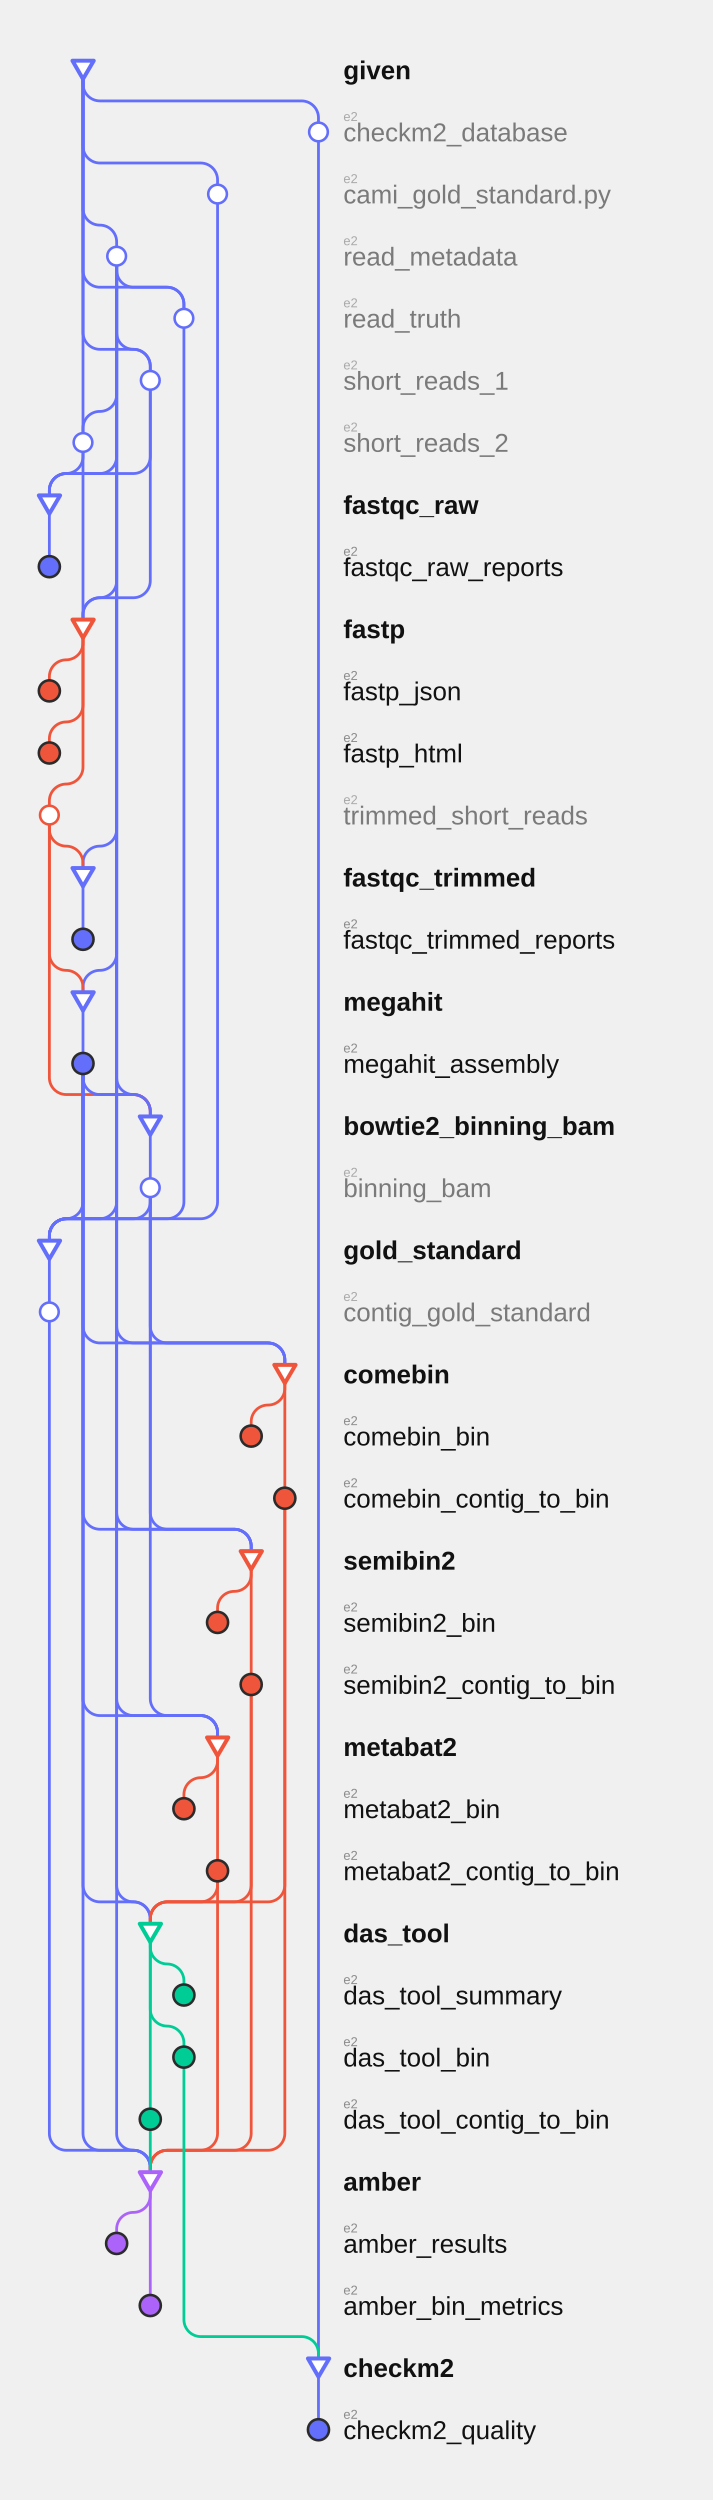
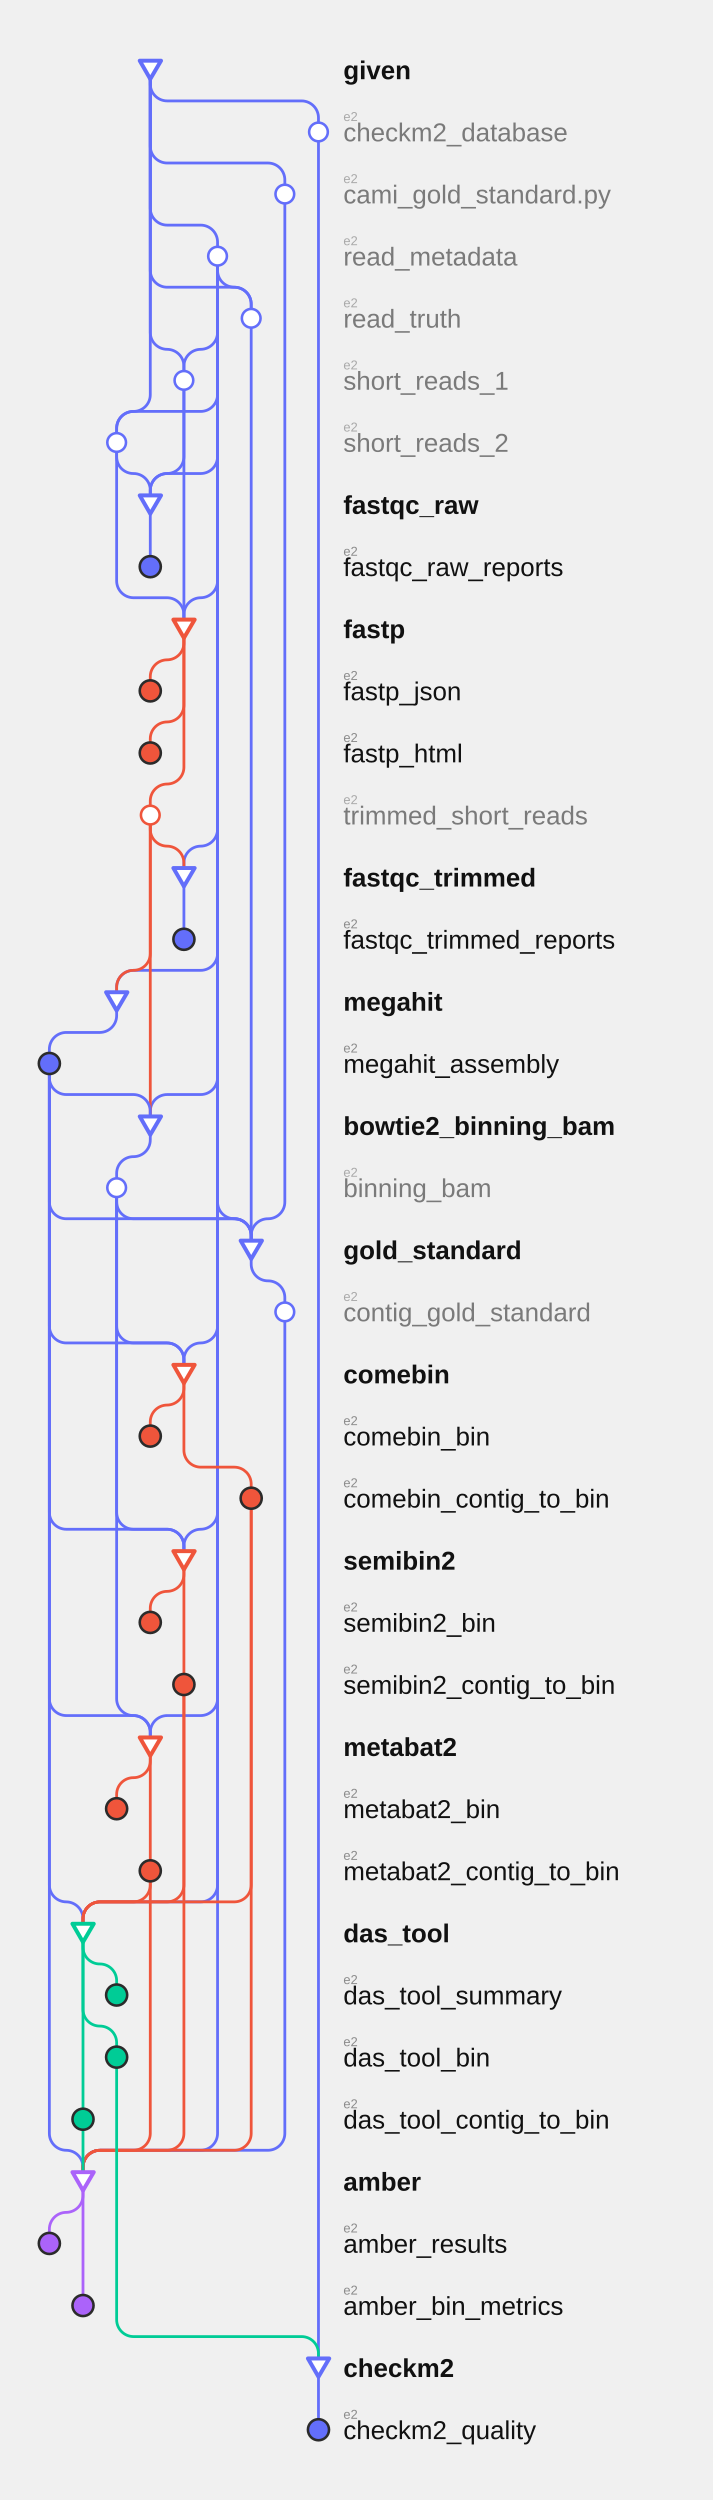
<svg xmlns="http://www.w3.org/2000/svg" width="358" height="1256" viewBox="0 0 358 1256">
  <g fill="none" stroke="#666666" stroke-width="1.4" stroke-linejoin="round" stroke-linecap="round">
-     <path d="M 41.7,39.7 L 41.7,42.2 A 8.5,8.5 0 0 0 50.2,50.7 L 151.6,50.7 A 8.5,8.5 0 0 1 160.0,59.2 L 160.0,61.6" stroke="#636EFA" />
-     <path d="M 41.7,39.7 L 41.7,73.5 A 8.5,8.5 0 0 0 50.2,81.9 L 100.9,81.9 A 8.5,8.5 0 0 1 109.3,90.4 L 109.3,92.8" stroke="#636EFA" />
-     <path d="M 41.7,39.7 L 41.7,104.6 A 8.4,8.4 0 0 0 50.2,113.1 A 8.4,8.4 0 0 1 58.6,121.5 L 58.6,124.0" stroke="#636EFA" />
-     <path d="M 41.7,39.7 L 41.7,135.9 A 8.5,8.5 0 0 0 50.2,144.3 L 84.0,144.3 A 8.5,8.5 0 0 1 92.4,152.8 L 92.4,155.2" stroke="#636EFA" />
-     <path d="M 41.7,39.7 L 41.7,167.1 A 8.5,8.5 0 0 0 50.2,175.5 L 67.1,175.5 A 8.5,8.5 0 0 1 75.5,183.9 L 75.5,186.4" stroke="#636EFA" />
-     <path d="M 41.7,39.7 L 41.7,217.6" stroke="#636EFA" />
+     <path d="M 75.5,39.7 L 75.5,42.2 A 8.5,8.5 0 0 0 84.0,50.7 L 151.6,50.7 A 8.5,8.5 0 0 1 160.0,59.2 L 160.0,61.6" stroke="#636EFA" />
+     <path d="M 75.5,39.7 L 75.5,73.5 A 8.5,8.5 0 0 0 84.0,81.9 L 134.7,81.9 A 8.5,8.5 0 0 1 143.1,90.4 L 143.1,92.8" stroke="#636EFA" />
+     <path d="M 75.5,39.7 L 75.5,104.6 A 8.5,8.5 0 0 0 84.0,113.1 L 100.9,113.1 A 8.5,8.5 0 0 1 109.3,121.5 L 109.3,124.0" stroke="#636EFA" />
+     <path d="M 75.5,39.7 L 75.5,135.9 A 8.5,8.5 0 0 0 84.0,144.3 L 117.8,144.3 A 8.5,8.5 0 0 1 126.2,152.8 L 126.2,155.2" stroke="#636EFA" />
+     <path d="M 75.5,39.7 L 75.5,167.1 A 8.5,8.5 0 0 0 84.0,175.5 A 8.5,8.5 0 0 1 92.4,183.9 L 92.4,186.4" stroke="#636EFA" />
+     <path d="M 75.5,39.7 L 75.5,198.2 A 8.4,8.4 0 0 1 67.1,206.7 A 8.4,8.4 0 0 0 58.6,215.1 L 58.6,217.6" stroke="#636EFA" />
    <path d="M 160.0,71.0 L 160.0,1184.9" stroke="#636EFA" />
-     <path d="M 109.3,102.2 L 109.3,603.8 A 8.5,8.5 0 0 1 100.9,612.3 L 33.3,612.3 A 8.5,8.5 0 0 0 24.8,620.8 L 24.8,623.3" stroke="#636EFA" />
-     <path d="M 58.6,133.4 L 58.6,135.9 A 8.5,8.5 0 0 0 67.1,144.3 L 84.0,144.3 A 8.5,8.5 0 0 1 92.4,152.8 L 92.4,155.2" stroke="#636EFA" />
-     <path d="M 58.6,133.4 L 58.6,167.1 A 8.4,8.4 0 0 0 67.1,175.5 A 8.4,8.4 0 0 1 75.5,183.9 L 75.5,186.4" stroke="#636EFA" />
-     <path d="M 58.6,133.4 L 58.6,198.2 A 8.4,8.4 0 0 1 50.2,206.7 A 8.4,8.4 0 0 0 41.7,215.1 L 41.7,217.6" stroke="#636EFA" />
-     <path d="M 58.6,133.4 L 58.6,229.4 A 8.5,8.5 0 0 1 50.2,237.9 L 33.3,237.9 A 8.5,8.5 0 0 0 24.8,246.3 L 24.8,248.9" stroke="#636EFA" />
-     <path d="M 58.6,133.4 L 58.6,291.8 A 8.4,8.4 0 0 1 50.2,300.3 A 8.4,8.4 0 0 0 41.7,308.7 L 41.7,311.3" stroke="#636EFA" />
-     <path d="M 58.6,133.4 L 58.6,416.7 A 8.4,8.4 0 0 1 50.2,425.1 A 8.4,8.4 0 0 0 41.7,433.6 L 41.7,436.1" stroke="#636EFA" />
-     <path d="M 58.6,133.4 L 58.6,479.1 A 8.4,8.4 0 0 1 50.2,487.5 A 8.4,8.4 0 0 0 41.7,495.9 L 41.7,498.5" stroke="#636EFA" />
-     <path d="M 58.6,133.4 L 58.6,541.4 A 8.4,8.4 0 0 0 67.1,549.9 A 8.4,8.4 0 0 1 75.5,558.4 L 75.5,560.9" stroke="#636EFA" />
-     <path d="M 58.6,133.4 L 58.6,603.8 A 8.5,8.5 0 0 1 50.2,612.3 L 33.3,612.3 A 8.5,8.5 0 0 0 24.8,620.8 L 24.8,623.3" stroke="#636EFA" />
-     <path d="M 58.6,133.4 L 58.6,666.2 A 8.5,8.5 0 0 0 67.1,674.7 L 134.7,674.7 A 8.5,8.5 0 0 1 143.1,683.2 L 143.1,685.7" stroke="#636EFA" />
-     <path d="M 58.6,133.4 L 58.6,759.8 A 8.5,8.5 0 0 0 67.1,768.3 L 117.8,768.3 A 8.5,8.5 0 0 1 126.2,776.8 L 126.2,779.3" stroke="#636EFA" />
-     <path d="M 58.6,133.4 L 58.6,853.4 A 8.5,8.5 0 0 0 67.1,861.9 L 100.9,861.9 A 8.5,8.5 0 0 1 109.3,870.4 L 109.3,872.9" stroke="#636EFA" />
-     <path d="M 58.6,133.4 L 58.6,947.0 A 8.4,8.4 0 0 0 67.1,955.5 A 8.4,8.4 0 0 1 75.5,964.0 L 75.5,966.5" stroke="#636EFA" />
-     <path d="M 58.6,133.4 L 58.6,1071.8 A 8.4,8.4 0 0 0 67.1,1080.3 A 8.4,8.4 0 0 1 75.5,1088.8 L 75.5,1091.3" stroke="#636EFA" />
-     <path d="M 92.4,164.6 L 92.4,603.8 A 8.5,8.5 0 0 1 84.0,612.3 L 33.3,612.3 A 8.5,8.5 0 0 0 24.8,620.8 L 24.8,623.3" stroke="#636EFA" />
-     <path d="M 75.5,195.8 L 75.5,229.4 A 8.5,8.5 0 0 1 67.1,237.9 L 33.3,237.9 A 8.5,8.5 0 0 0 24.8,246.3 L 24.8,248.9" stroke="#636EFA" />
-     <path d="M 75.5,195.8 L 75.5,291.8 A 8.5,8.5 0 0 1 67.1,300.3 L 50.2,300.3 A 8.5,8.5 0 0 0 41.7,308.7 L 41.7,311.3" stroke="#636EFA" />
-     <path d="M 41.7,227.0 L 41.7,229.4 A 8.5,8.5 0 0 1 33.3,237.9 A 8.5,8.5 0 0 0 24.8,246.3 L 24.8,248.9" stroke="#636EFA" />
-     <path d="M 41.7,227.0 L 41.7,311.3" stroke="#636EFA" />
-     <path d="M 24.8,258.1 L 24.8,279.4" stroke="#636EFA" />
-     <path d="M 41.7,320.5 L 41.7,323.1 A 8.5,8.5 0 0 1 33.3,331.5 A 8.5,8.5 0 0 0 24.8,339.9 L 24.8,341.8" stroke="#EF553B" />
-     <path d="M 41.7,320.5 L 41.7,354.2 A 8.5,8.5 0 0 1 33.3,362.7 A 8.5,8.5 0 0 0 24.8,371.1 L 24.8,373.0" stroke="#EF553B" />
-     <path d="M 41.7,320.5 L 41.7,385.4 A 8.5,8.5 0 0 1 33.3,393.9 A 8.5,8.5 0 0 0 24.8,402.3 L 24.8,404.8" stroke="#EF553B" />
-     <path d="M 24.8,414.2 L 24.8,416.7 A 8.5,8.5 0 0 0 33.3,425.1 A 8.5,8.5 0 0 1 41.7,433.6 L 41.7,436.1" stroke="#EF553B" />
-     <path d="M 24.8,414.2 L 24.8,479.1 A 8.5,8.5 0 0 0 33.3,487.5 A 8.5,8.5 0 0 1 41.7,495.9 L 41.7,498.5" stroke="#EF553B" />
-     <path d="M 24.8,414.2 L 24.8,541.4 A 8.5,8.5 0 0 0 33.3,549.9 L 67.1,549.9 A 8.5,8.5 0 0 1 75.5,558.4 L 75.5,560.9" stroke="#EF553B" />
-     <path d="M 41.7,445.3 L 41.7,466.6" stroke="#636EFA" />
-     <path d="M 41.7,507.7 L 41.7,529.0" stroke="#636EFA" />
-     <path d="M 41.7,539.6 L 41.7,541.4 A 8.5,8.5 0 0 0 50.2,549.9 L 67.1,549.9 A 8.5,8.5 0 0 1 75.5,558.4 L 75.5,560.9" stroke="#636EFA" />
-     <path d="M 41.7,539.6 L 41.7,603.8 A 8.5,8.5 0 0 1 33.3,612.3 A 8.5,8.5 0 0 0 24.8,620.8 L 24.8,623.3" stroke="#636EFA" />
-     <path d="M 41.7,539.6 L 41.7,666.2 A 8.5,8.5 0 0 0 50.2,674.7 L 134.7,674.7 A 8.5,8.5 0 0 1 143.1,683.2 L 143.1,685.7" stroke="#636EFA" />
-     <path d="M 41.7,539.6 L 41.7,759.8 A 8.5,8.5 0 0 0 50.2,768.3 L 117.8,768.3 A 8.5,8.5 0 0 1 126.2,776.8 L 126.2,779.3" stroke="#636EFA" />
-     <path d="M 41.7,539.6 L 41.7,853.4 A 8.5,8.5 0 0 0 50.2,861.9 L 100.9,861.9 A 8.5,8.5 0 0 1 109.3,870.4 L 109.3,872.9" stroke="#636EFA" />
-     <path d="M 41.7,539.6 L 41.7,947.0 A 8.5,8.5 0 0 0 50.2,955.5 L 67.1,955.5 A 8.5,8.5 0 0 1 75.5,964.0 L 75.5,966.5" stroke="#636EFA" />
-     <path d="M 41.7,539.6 L 41.7,1071.8 A 8.5,8.5 0 0 0 50.2,1080.3 L 67.1,1080.3 A 8.5,8.5 0 0 1 75.5,1088.8 L 75.5,1091.3" stroke="#636EFA" />
-     <path d="M 75.5,570.1 L 75.5,592.0" stroke="#636EFA" />
-     <path d="M 75.5,601.4 L 75.5,603.8 A 8.5,8.5 0 0 1 67.1,612.3 L 33.3,612.3 A 8.5,8.5 0 0 0 24.8,620.8 L 24.8,623.3" stroke="#636EFA" />
-     <path d="M 75.5,601.4 L 75.5,666.2 A 8.5,8.5 0 0 0 84.0,674.7 L 134.7,674.7 A 8.5,8.5 0 0 1 143.1,683.2 L 143.1,685.7" stroke="#636EFA" />
-     <path d="M 75.5,601.4 L 75.5,759.8 A 8.5,8.5 0 0 0 84.0,768.3 L 117.8,768.3 A 8.5,8.5 0 0 1 126.2,776.8 L 126.2,779.3" stroke="#636EFA" />
-     <path d="M 75.5,601.4 L 75.5,853.4 A 8.5,8.5 0 0 0 84.0,861.9 L 100.9,861.9 A 8.5,8.5 0 0 1 109.3,870.4 L 109.3,872.9" stroke="#636EFA" />
-     <path d="M 24.8,632.5 L 24.8,654.4" stroke="#636EFA" />
-     <path d="M 24.8,663.8 L 24.8,1071.8 A 8.5,8.5 0 0 0 33.3,1080.3 L 67.1,1080.3 A 8.5,8.5 0 0 1 75.5,1088.8 L 75.5,1091.3" stroke="#636EFA" />
-     <path d="M 143.1,694.9 L 143.1,697.4 A 8.4,8.4 0 0 1 134.7,705.9 A 8.4,8.4 0 0 0 126.2,714.4 L 126.2,716.2" stroke="#EF553B" />
-     <path d="M 143.1,694.9 L 143.1,747.4" stroke="#EF553B" />
-     <path d="M 143.1,758.0 L 143.1,947.0 A 8.5,8.5 0 0 1 134.7,955.5 L 84.0,955.5 A 8.5,8.5 0 0 0 75.5,964.0 L 75.5,966.5" stroke="#EF553B" />
-     <path d="M 143.1,758.0 L 143.1,1071.8 A 8.5,8.5 0 0 1 134.7,1080.3 L 84.0,1080.3 A 8.5,8.5 0 0 0 75.5,1088.8 L 75.5,1091.3" stroke="#EF553B" />
-     <path d="M 126.2,788.5 L 126.2,791.0 A 8.4,8.4 0 0 1 117.8,799.5 A 8.4,8.4 0 0 0 109.3,808.0 L 109.3,809.8" stroke="#EF553B" />
-     <path d="M 126.2,788.5 L 126.2,841.0" stroke="#EF553B" />
-     <path d="M 126.2,851.6 L 126.2,947.0 A 8.5,8.5 0 0 1 117.8,955.5 L 84.0,955.5 A 8.5,8.5 0 0 0 75.5,964.0 L 75.5,966.5" stroke="#EF553B" />
-     <path d="M 126.2,851.6 L 126.2,1071.8 A 8.5,8.5 0 0 1 117.8,1080.3 L 84.0,1080.3 A 8.5,8.5 0 0 0 75.5,1088.8 L 75.5,1091.3" stroke="#EF553B" />
-     <path d="M 109.3,882.1 L 109.3,884.6 A 8.5,8.5 0 0 1 100.9,893.1 A 8.5,8.5 0 0 0 92.4,901.5 L 92.4,903.4" stroke="#EF553B" />
-     <path d="M 109.3,882.1 L 109.3,934.6" stroke="#EF553B" />
-     <path d="M 109.3,945.2 L 109.3,947.0 A 8.5,8.5 0 0 1 100.9,955.5 L 84.0,955.5 A 8.5,8.5 0 0 0 75.5,964.0 L 75.5,966.5" stroke="#EF553B" />
-     <path d="M 109.3,945.2 L 109.3,1071.8 A 8.5,8.5 0 0 1 100.9,1080.3 L 84.0,1080.3 A 8.5,8.5 0 0 0 75.5,1088.8 L 75.5,1091.3" stroke="#EF553B" />
-     <path d="M 75.5,975.7 L 75.5,978.2 A 8.5,8.5 0 0 0 84.0,986.7 A 8.5,8.5 0 0 1 92.4,995.2 L 92.4,997.0" stroke="#00CC96" />
-     <path d="M 75.5,975.7 L 75.5,1009.4 A 8.5,8.5 0 0 0 84.0,1017.9 A 8.5,8.5 0 0 1 92.4,1026.3 L 92.4,1028.2" stroke="#00CC96" />
-     <path d="M 75.5,975.7 L 75.5,1059.4" stroke="#00CC96" />
-     <path d="M 92.4,1038.8 L 92.4,1165.5 A 8.5,8.5 0 0 0 100.9,1173.9 L 151.6,1173.9 A 8.5,8.5 0 0 1 160.0,1182.4 L 160.0,1184.9" stroke="#00CC96" />
-     <path d="M 75.5,1070.0 L 75.5,1091.3" stroke="#00CC96" />
-     <path d="M 75.5,1100.5 L 75.5,1103.0 A 8.4,8.4 0 0 1 67.1,1111.5 A 8.4,8.4 0 0 0 58.6,1120.0 L 58.6,1121.8" stroke="#AB63FA" />
-     <path d="M 75.5,1100.5 L 75.5,1153.0" stroke="#AB63FA" />
+     <path d="M 143.1,102.2 L 143.1,603.8 A 8.4,8.4 0 0 1 134.7,612.3 A 8.4,8.4 0 0 0 126.2,620.8 L 126.2,623.3" stroke="#636EFA" />
+     <path d="M 109.3,133.4 L 109.3,135.9 A 8.4,8.4 0 0 0 117.8,144.3 A 8.4,8.4 0 0 1 126.2,152.8 L 126.2,155.2" stroke="#636EFA" />
+     <path d="M 109.3,133.4 L 109.3,167.1 A 8.5,8.5 0 0 1 100.9,175.5 A 8.5,8.5 0 0 0 92.4,183.9 L 92.4,186.4" stroke="#636EFA" />
+     <path d="M 109.3,133.4 L 109.3,198.2 A 8.5,8.5 0 0 1 100.9,206.7 L 67.1,206.7 A 8.5,8.5 0 0 0 58.6,215.1 L 58.6,217.6" stroke="#636EFA" />
+     <path d="M 109.3,133.4 L 109.3,229.4 A 8.5,8.5 0 0 1 100.9,237.9 L 84.0,237.9 A 8.5,8.5 0 0 0 75.5,246.3 L 75.5,248.9" stroke="#636EFA" />
+     <path d="M 109.3,133.4 L 109.3,291.8 A 8.5,8.5 0 0 1 100.9,300.3 A 8.5,8.5 0 0 0 92.4,308.7 L 92.4,311.3" stroke="#636EFA" />
+     <path d="M 109.3,133.4 L 109.3,416.7 A 8.5,8.5 0 0 1 100.9,425.1 A 8.5,8.5 0 0 0 92.4,433.6 L 92.4,436.1" stroke="#636EFA" />
+     <path d="M 109.3,133.4 L 109.3,479.1 A 8.5,8.5 0 0 1 100.9,487.5 L 67.1,487.5 A 8.5,8.5 0 0 0 58.6,495.9 L 58.6,498.5" stroke="#636EFA" />
+     <path d="M 109.3,133.4 L 109.3,541.4 A 8.5,8.5 0 0 1 100.9,549.9 L 84.0,549.9 A 8.5,8.5 0 0 0 75.5,558.4 L 75.5,560.9" stroke="#636EFA" />
+     <path d="M 109.3,133.4 L 109.3,603.8 A 8.4,8.4 0 0 0 117.8,612.3 A 8.4,8.4 0 0 1 126.2,620.8 L 126.2,623.3" stroke="#636EFA" />
+     <path d="M 109.3,133.4 L 109.3,666.2 A 8.5,8.5 0 0 1 100.9,674.7 A 8.5,8.5 0 0 0 92.4,683.2 L 92.4,685.7" stroke="#636EFA" />
+     <path d="M 109.3,133.4 L 109.3,759.8 A 8.5,8.5 0 0 1 100.9,768.3 A 8.5,8.5 0 0 0 92.4,776.8 L 92.4,779.3" stroke="#636EFA" />
+     <path d="M 109.3,133.4 L 109.3,853.4 A 8.5,8.5 0 0 1 100.9,861.9 L 84.0,861.9 A 8.5,8.5 0 0 0 75.5,870.4 L 75.5,872.9" stroke="#636EFA" />
+     <path d="M 109.3,133.4 L 109.3,947.0 A 8.5,8.5 0 0 1 100.9,955.5 L 50.2,955.5 A 8.5,8.5 0 0 0 41.7,964.0 L 41.7,966.5" stroke="#636EFA" />
+     <path d="M 109.3,133.4 L 109.3,1071.8 A 8.5,8.5 0 0 1 100.9,1080.3 L 50.2,1080.3 A 8.5,8.5 0 0 0 41.7,1088.8 L 41.7,1091.3" stroke="#636EFA" />
+     <path d="M 126.2,164.6 L 126.2,623.3" stroke="#636EFA" />
+     <path d="M 92.4,195.8 L 92.4,229.4 A 8.5,8.5 0 0 1 84.0,237.9 A 8.5,8.5 0 0 0 75.5,246.3 L 75.5,248.9" stroke="#636EFA" />
+     <path d="M 92.4,195.8 L 92.4,311.3" stroke="#636EFA" />
+     <path d="M 58.6,227.0 L 58.6,229.4 A 8.4,8.4 0 0 0 67.1,237.9 A 8.4,8.4 0 0 1 75.5,246.3 L 75.5,248.9" stroke="#636EFA" />
+     <path d="M 58.6,227.0 L 58.6,291.8 A 8.5,8.5 0 0 0 67.1,300.3 L 84.0,300.3 A 8.5,8.5 0 0 1 92.4,308.7 L 92.4,311.3" stroke="#636EFA" />
+     <path d="M 75.5,258.1 L 75.5,279.4" stroke="#636EFA" />
+     <path d="M 92.4,320.5 L 92.4,323.1 A 8.5,8.5 0 0 1 84.0,331.5 A 8.5,8.5 0 0 0 75.5,339.9 L 75.5,341.8" stroke="#EF553B" />
+     <path d="M 92.4,320.5 L 92.4,354.2 A 8.5,8.5 0 0 1 84.0,362.7 A 8.5,8.5 0 0 0 75.5,371.1 L 75.5,373.0" stroke="#EF553B" />
+     <path d="M 92.4,320.5 L 92.4,385.4 A 8.5,8.5 0 0 1 84.0,393.9 A 8.5,8.5 0 0 0 75.5,402.3 L 75.5,404.8" stroke="#EF553B" />
+     <path d="M 75.5,414.2 L 75.5,416.7 A 8.5,8.5 0 0 0 84.0,425.1 A 8.5,8.5 0 0 1 92.4,433.6 L 92.4,436.1" stroke="#EF553B" />
+     <path d="M 75.5,414.2 L 75.5,479.1 A 8.4,8.4 0 0 1 67.1,487.5 A 8.4,8.4 0 0 0 58.6,495.9 L 58.6,498.5" stroke="#EF553B" />
+     <path d="M 75.5,414.2 L 75.5,560.9" stroke="#EF553B" />
+     <path d="M 92.4,445.3 L 92.4,466.6" stroke="#636EFA" />
+     <path d="M 58.6,507.7 L 58.6,510.2 A 8.5,8.5 0 0 1 50.2,518.7 L 33.3,518.7 A 8.5,8.5 0 0 0 24.8,527.1 L 24.8,529.0" stroke="#636EFA" />
+     <path d="M 24.8,539.6 L 24.8,541.4 A 8.5,8.5 0 0 0 33.3,549.9 L 67.1,549.9 A 8.5,8.5 0 0 1 75.5,558.4 L 75.5,560.9" stroke="#636EFA" />
+     <path d="M 24.8,539.6 L 24.8,603.8 A 8.5,8.5 0 0 0 33.3,612.3 L 117.8,612.3 A 8.5,8.5 0 0 1 126.2,620.8 L 126.2,623.3" stroke="#636EFA" />
+     <path d="M 24.8,539.6 L 24.8,666.2 A 8.5,8.5 0 0 0 33.3,674.7 L 84.0,674.7 A 8.5,8.5 0 0 1 92.4,683.2 L 92.4,685.7" stroke="#636EFA" />
+     <path d="M 24.8,539.6 L 24.8,759.8 A 8.5,8.5 0 0 0 33.3,768.3 L 84.0,768.3 A 8.5,8.5 0 0 1 92.4,776.8 L 92.4,779.3" stroke="#636EFA" />
+     <path d="M 24.8,539.6 L 24.8,853.4 A 8.5,8.5 0 0 0 33.3,861.9 L 67.1,861.9 A 8.5,8.5 0 0 1 75.5,870.4 L 75.5,872.9" stroke="#636EFA" />
+     <path d="M 24.8,539.6 L 24.8,947.0 A 8.5,8.5 0 0 0 33.3,955.5 A 8.5,8.5 0 0 1 41.7,964.0 L 41.7,966.5" stroke="#636EFA" />
+     <path d="M 24.8,539.6 L 24.8,1071.8 A 8.5,8.5 0 0 0 33.3,1080.3 A 8.5,8.5 0 0 1 41.7,1088.8 L 41.7,1091.3" stroke="#636EFA" />
+     <path d="M 75.5,570.1 L 75.5,572.6 A 8.4,8.4 0 0 1 67.1,581.1 A 8.4,8.4 0 0 0 58.6,589.5 L 58.6,592.0" stroke="#636EFA" />
+     <path d="M 58.6,601.4 L 58.6,603.8 A 8.5,8.5 0 0 0 67.1,612.3 L 117.8,612.3 A 8.5,8.5 0 0 1 126.2,620.8 L 126.2,623.3" stroke="#636EFA" />
+     <path d="M 58.6,601.4 L 58.6,666.2 A 8.5,8.5 0 0 0 67.1,674.7 L 84.0,674.7 A 8.5,8.5 0 0 1 92.4,683.2 L 92.4,685.7" stroke="#636EFA" />
+     <path d="M 58.6,601.4 L 58.6,759.8 A 8.5,8.5 0 0 0 67.1,768.3 L 84.0,768.3 A 8.5,8.5 0 0 1 92.4,776.8 L 92.4,779.3" stroke="#636EFA" />
+     <path d="M 58.6,601.4 L 58.6,853.4 A 8.4,8.4 0 0 0 67.1,861.9 A 8.4,8.4 0 0 1 75.5,870.4 L 75.5,872.9" stroke="#636EFA" />
+     <path d="M 126.2,632.5 L 126.2,635.0 A 8.4,8.4 0 0 0 134.7,643.5 A 8.4,8.4 0 0 1 143.1,652.0 L 143.1,654.4" stroke="#636EFA" />
+     <path d="M 143.1,663.8 L 143.1,1071.8 A 8.5,8.5 0 0 1 134.7,1080.3 L 50.2,1080.3 A 8.5,8.5 0 0 0 41.7,1088.8 L 41.7,1091.3" stroke="#636EFA" />
+     <path d="M 92.4,694.9 L 92.4,697.4 A 8.5,8.5 0 0 1 84.0,705.9 A 8.5,8.5 0 0 0 75.5,714.4 L 75.5,716.2" stroke="#EF553B" />
+     <path d="M 92.4,694.9 L 92.4,728.6 A 8.5,8.5 0 0 0 100.9,737.1 L 117.8,737.1 A 8.5,8.5 0 0 1 126.2,745.5 L 126.2,747.4" stroke="#EF553B" />
+     <path d="M 126.2,758.0 L 126.2,947.0 A 8.5,8.5 0 0 1 117.8,955.5 L 50.2,955.5 A 8.5,8.5 0 0 0 41.7,964.0 L 41.7,966.5" stroke="#EF553B" />
+     <path d="M 126.2,758.0 L 126.2,1071.8 A 8.5,8.5 0 0 1 117.8,1080.3 L 50.2,1080.3 A 8.5,8.5 0 0 0 41.7,1088.8 L 41.7,1091.3" stroke="#EF553B" />
+     <path d="M 92.4,788.5 L 92.4,791.0 A 8.5,8.5 0 0 1 84.0,799.5 A 8.5,8.5 0 0 0 75.5,808.0 L 75.5,809.8" stroke="#EF553B" />
+     <path d="M 92.4,788.5 L 92.4,841.0" stroke="#EF553B" />
+     <path d="M 92.4,851.6 L 92.4,947.0 A 8.5,8.5 0 0 1 84.0,955.5 L 50.2,955.5 A 8.5,8.5 0 0 0 41.7,964.0 L 41.7,966.5" stroke="#EF553B" />
+     <path d="M 92.4,851.6 L 92.4,1071.8 A 8.5,8.5 0 0 1 84.0,1080.3 L 50.2,1080.3 A 8.5,8.5 0 0 0 41.7,1088.8 L 41.7,1091.3" stroke="#EF553B" />
+     <path d="M 75.5,882.1 L 75.5,884.6 A 8.4,8.4 0 0 1 67.1,893.1 A 8.4,8.4 0 0 0 58.6,901.5 L 58.6,903.4" stroke="#EF553B" />
+     <path d="M 75.5,882.1 L 75.5,934.6" stroke="#EF553B" />
+     <path d="M 75.5,945.2 L 75.5,947.0 A 8.5,8.5 0 0 1 67.1,955.5 L 50.2,955.5 A 8.5,8.5 0 0 0 41.7,964.0 L 41.7,966.5" stroke="#EF553B" />
+     <path d="M 75.5,945.2 L 75.5,1071.8 A 8.5,8.5 0 0 1 67.1,1080.3 L 50.2,1080.3 A 8.5,8.5 0 0 0 41.7,1088.8 L 41.7,1091.3" stroke="#EF553B" />
+     <path d="M 41.7,975.7 L 41.7,978.2 A 8.4,8.4 0 0 0 50.2,986.7 A 8.4,8.4 0 0 1 58.6,995.2 L 58.6,997.0" stroke="#00CC96" />
+     <path d="M 41.7,975.7 L 41.7,1009.4 A 8.4,8.4 0 0 0 50.2,1017.9 A 8.4,8.4 0 0 1 58.6,1026.3 L 58.6,1028.2" stroke="#00CC96" />
+     <path d="M 41.7,975.7 L 41.7,1059.4" stroke="#00CC96" />
+     <path d="M 58.6,1038.8 L 58.6,1165.5 A 8.5,8.5 0 0 0 67.1,1173.9 L 151.6,1173.9 A 8.5,8.5 0 0 1 160.0,1182.4 L 160.0,1184.9" stroke="#00CC96" />
+     <path d="M 41.7,1070.0 L 41.7,1091.3" stroke="#00CC96" />
+     <path d="M 41.7,1100.5 L 41.7,1103.0 A 8.5,8.5 0 0 1 33.3,1111.5 A 8.5,8.5 0 0 0 24.8,1120.0 L 24.8,1121.8" stroke="#AB63FA" />
+     <path d="M 41.7,1100.5 L 41.7,1153.0" stroke="#AB63FA" />
    <path d="M 160.0,1194.1 L 160.0,1215.4" stroke="#636EFA" />
  </g>
  <g>
-     <polygon points="36.4,30.5 47.1,30.5 41.7,39.7" fill="#FFFFFF" stroke="#636EFA" stroke-width="2.0" stroke-linejoin="round" />
+     <polygon points="70.2,30.5 80.9,30.5 75.5,39.7" fill="#FFFFFF" stroke="#636EFA" stroke-width="2.0" stroke-linejoin="round" />
    <text x="172.5" y="39.8" font-family="Arial" font-size="13" fill="#111111" font-weight="600" text-anchor="start">given</text>
  </g>
  <g>
    <circle cx="160.0" cy="66.3" r="4.7" fill="#FFFFFF" stroke="#636EFA" stroke-width="1.3" />
    <text x="172.5" y="60.8" font-family="Arial" font-size="6.5" fill="#A8A8A8" text-anchor="start">e2</text>
    <text x="172.5" y="71.0" font-family="Arial" font-size="13" fill="#7A7A7A" font-weight="normal" text-anchor="start">checkm2_database</text>
  </g>
  <g>
-     <circle cx="109.3" cy="97.5" r="4.7" fill="#FFFFFF" stroke="#636EFA" stroke-width="1.3" />
+     <circle cx="143.1" cy="97.5" r="4.7" fill="#FFFFFF" stroke="#636EFA" stroke-width="1.3" />
    <text x="172.5" y="92.0" font-family="Arial" font-size="6.5" fill="#A8A8A8" text-anchor="start">e2</text>
    <text x="172.5" y="102.2" font-family="Arial" font-size="13" fill="#7A7A7A" font-weight="normal" text-anchor="start">cami_gold_standard.py</text>
  </g>
  <g>
-     <circle cx="58.6" cy="128.7" r="4.7" fill="#FFFFFF" stroke="#636EFA" stroke-width="1.3" />
+     <circle cx="109.3" cy="128.7" r="4.7" fill="#FFFFFF" stroke="#636EFA" stroke-width="1.3" />
    <text x="172.5" y="123.2" font-family="Arial" font-size="6.5" fill="#A8A8A8" text-anchor="start">e2</text>
    <text x="172.5" y="133.4" font-family="Arial" font-size="13" fill="#7A7A7A" font-weight="normal" text-anchor="start">read_metadata</text>
  </g>
  <g>
-     <circle cx="92.4" cy="159.9" r="4.7" fill="#FFFFFF" stroke="#636EFA" stroke-width="1.3" />
+     <circle cx="126.2" cy="159.9" r="4.7" fill="#FFFFFF" stroke="#636EFA" stroke-width="1.3" />
    <text x="172.5" y="154.4" font-family="Arial" font-size="6.5" fill="#A8A8A8" text-anchor="start">e2</text>
    <text x="172.5" y="164.6" font-family="Arial" font-size="13" fill="#7A7A7A" font-weight="normal" text-anchor="start">read_truth</text>
  </g>
  <g>
-     <circle cx="75.5" cy="191.1" r="4.7" fill="#FFFFFF" stroke="#636EFA" stroke-width="1.3" />
+     <circle cx="92.4" cy="191.1" r="4.7" fill="#FFFFFF" stroke="#636EFA" stroke-width="1.3" />
    <text x="172.5" y="185.6" font-family="Arial" font-size="6.5" fill="#A8A8A8" text-anchor="start">e2</text>
    <text x="172.5" y="195.8" font-family="Arial" font-size="13" fill="#7A7A7A" font-weight="normal" text-anchor="start">short_reads_1</text>
  </g>
  <g>
-     <circle cx="41.7" cy="222.3" r="4.7" fill="#FFFFFF" stroke="#636EFA" stroke-width="1.3" />
+     <circle cx="58.6" cy="222.3" r="4.7" fill="#FFFFFF" stroke="#636EFA" stroke-width="1.3" />
    <text x="172.5" y="216.8" font-family="Arial" font-size="6.5" fill="#A8A8A8" text-anchor="start">e2</text>
    <text x="172.5" y="227.0" font-family="Arial" font-size="13" fill="#7A7A7A" font-weight="normal" text-anchor="start">short_reads_2</text>
  </g>
  <g>
-     <polygon points="19.5,248.9 30.2,248.9 24.8,258.1" fill="#FFFFFF" stroke="#636EFA" stroke-width="2.0" stroke-linejoin="round" />
+     <polygon points="70.2,248.9 80.9,248.9 75.5,258.1" fill="#FFFFFF" stroke="#636EFA" stroke-width="2.0" stroke-linejoin="round" />
    <text x="172.5" y="258.2" font-family="Arial" font-size="13" fill="#111111" font-weight="600" text-anchor="start">fastqc_raw</text>
  </g>
  <g>
-     <circle cx="24.8" cy="284.7" r="5.3" fill="#636EFA" stroke="#2B2B2B" stroke-width="1.3" />
+     <circle cx="75.5" cy="284.7" r="5.3" fill="#636EFA" stroke="#2B2B2B" stroke-width="1.3" />
    <text x="172.5" y="279.2" font-family="Arial" font-size="6.5" fill="#8A8A8A" text-anchor="start">e2</text>
    <text x="172.5" y="289.4" font-family="Arial" font-size="13" fill="#111111" font-weight="normal" text-anchor="start">fastqc_raw_reports</text>
  </g>
  <g>
-     <polygon points="36.4,311.3 47.1,311.3 41.7,320.5" fill="#FFFFFF" stroke="#EF553B" stroke-width="2.0" stroke-linejoin="round" />
+     <polygon points="87.1,311.3 97.8,311.3 92.4,320.5" fill="#FFFFFF" stroke="#EF553B" stroke-width="2.0" stroke-linejoin="round" />
    <text x="172.5" y="320.6" font-family="Arial" font-size="13" fill="#111111" font-weight="600" text-anchor="start">fastp</text>
  </g>
  <g>
-     <circle cx="24.8" cy="347.1" r="5.3" fill="#EF553B" stroke="#2B2B2B" stroke-width="1.3" />
+     <circle cx="75.5" cy="347.1" r="5.3" fill="#EF553B" stroke="#2B2B2B" stroke-width="1.3" />
    <text x="172.5" y="341.6" font-family="Arial" font-size="6.5" fill="#8A8A8A" text-anchor="start">e2</text>
    <text x="172.5" y="351.8" font-family="Arial" font-size="13" fill="#111111" font-weight="normal" text-anchor="start">fastp_json</text>
  </g>
  <g>
-     <circle cx="24.8" cy="378.3" r="5.3" fill="#EF553B" stroke="#2B2B2B" stroke-width="1.3" />
+     <circle cx="75.5" cy="378.3" r="5.3" fill="#EF553B" stroke="#2B2B2B" stroke-width="1.3" />
    <text x="172.5" y="372.8" font-family="Arial" font-size="6.5" fill="#8A8A8A" text-anchor="start">e2</text>
    <text x="172.5" y="383.0" font-family="Arial" font-size="13" fill="#111111" font-weight="normal" text-anchor="start">fastp_html</text>
  </g>
  <g>
-     <circle cx="24.8" cy="409.5" r="4.7" fill="#FFFFFF" stroke="#EF553B" stroke-width="1.3" />
+     <circle cx="75.5" cy="409.5" r="4.7" fill="#FFFFFF" stroke="#EF553B" stroke-width="1.3" />
    <text x="172.5" y="404.0" font-family="Arial" font-size="6.5" fill="#A8A8A8" text-anchor="start">e2</text>
    <text x="172.5" y="414.2" font-family="Arial" font-size="13" fill="#7A7A7A" font-weight="normal" text-anchor="start">trimmed_short_reads</text>
  </g>
  <g>
-     <polygon points="36.4,436.1 47.1,436.1 41.7,445.3" fill="#FFFFFF" stroke="#636EFA" stroke-width="2.0" stroke-linejoin="round" />
+     <polygon points="87.1,436.1 97.8,436.1 92.4,445.3" fill="#FFFFFF" stroke="#636EFA" stroke-width="2.0" stroke-linejoin="round" />
    <text x="172.5" y="445.4" font-family="Arial" font-size="13" fill="#111111" font-weight="600" text-anchor="start">fastqc_trimmed</text>
  </g>
  <g>
-     <circle cx="41.7" cy="471.9" r="5.3" fill="#636EFA" stroke="#2B2B2B" stroke-width="1.3" />
+     <circle cx="92.4" cy="471.9" r="5.3" fill="#636EFA" stroke="#2B2B2B" stroke-width="1.3" />
    <text x="172.5" y="466.4" font-family="Arial" font-size="6.5" fill="#8A8A8A" text-anchor="start">e2</text>
    <text x="172.5" y="476.6" font-family="Arial" font-size="13" fill="#111111" font-weight="normal" text-anchor="start">fastqc_trimmed_reports</text>
  </g>
  <g>
-     <polygon points="36.4,498.5 47.1,498.5 41.7,507.7" fill="#FFFFFF" stroke="#636EFA" stroke-width="2.0" stroke-linejoin="round" />
+     <polygon points="53.3,498.5 64.0,498.5 58.6,507.7" fill="#FFFFFF" stroke="#636EFA" stroke-width="2.0" stroke-linejoin="round" />
    <text x="172.5" y="507.8" font-family="Arial" font-size="13" fill="#111111" font-weight="600" text-anchor="start">megahit</text>
  </g>
  <g>
-     <circle cx="41.7" cy="534.3" r="5.3" fill="#636EFA" stroke="#2B2B2B" stroke-width="1.3" />
+     <circle cx="24.8" cy="534.3" r="5.3" fill="#636EFA" stroke="#2B2B2B" stroke-width="1.3" />
    <text x="172.5" y="528.8" font-family="Arial" font-size="6.5" fill="#8A8A8A" text-anchor="start">e2</text>
    <text x="172.5" y="539.0" font-family="Arial" font-size="13" fill="#111111" font-weight="normal" text-anchor="start">megahit_assembly</text>
  </g>
  <g>
    <polygon points="70.2,560.9 80.9,560.9 75.5,570.1" fill="#FFFFFF" stroke="#636EFA" stroke-width="2.0" stroke-linejoin="round" />
    <text x="172.5" y="570.2" font-family="Arial" font-size="13" fill="#111111" font-weight="600" text-anchor="start">bowtie2_binning_bam</text>
  </g>
  <g>
-     <circle cx="75.5" cy="596.7" r="4.7" fill="#FFFFFF" stroke="#636EFA" stroke-width="1.3" />
+     <circle cx="58.6" cy="596.7" r="4.7" fill="#FFFFFF" stroke="#636EFA" stroke-width="1.3" />
    <text x="172.5" y="591.2" font-family="Arial" font-size="6.5" fill="#A8A8A8" text-anchor="start">e2</text>
    <text x="172.5" y="601.4" font-family="Arial" font-size="13" fill="#7A7A7A" font-weight="normal" text-anchor="start">binning_bam</text>
  </g>
  <g>
-     <polygon points="19.5,623.3 30.2,623.3 24.8,632.5" fill="#FFFFFF" stroke="#636EFA" stroke-width="2.0" stroke-linejoin="round" />
+     <polygon points="120.9,623.3 131.6,623.3 126.2,632.5" fill="#FFFFFF" stroke="#636EFA" stroke-width="2.0" stroke-linejoin="round" />
    <text x="172.5" y="632.6" font-family="Arial" font-size="13" fill="#111111" font-weight="600" text-anchor="start">gold_standard</text>
  </g>
  <g>
-     <circle cx="24.8" cy="659.1" r="4.7" fill="#FFFFFF" stroke="#636EFA" stroke-width="1.3" />
+     <circle cx="143.1" cy="659.1" r="4.7" fill="#FFFFFF" stroke="#636EFA" stroke-width="1.3" />
    <text x="172.5" y="653.6" font-family="Arial" font-size="6.5" fill="#A8A8A8" text-anchor="start">e2</text>
    <text x="172.5" y="663.8" font-family="Arial" font-size="13" fill="#7A7A7A" font-weight="normal" text-anchor="start">contig_gold_standard</text>
  </g>
  <g>
-     <polygon points="137.8,685.7 148.5,685.7 143.1,694.9" fill="#FFFFFF" stroke="#EF553B" stroke-width="2.0" stroke-linejoin="round" />
+     <polygon points="87.1,685.7 97.8,685.7 92.4,694.9" fill="#FFFFFF" stroke="#EF553B" stroke-width="2.0" stroke-linejoin="round" />
    <text x="172.5" y="695.0" font-family="Arial" font-size="13" fill="#111111" font-weight="600" text-anchor="start">comebin</text>
  </g>
  <g>
-     <circle cx="126.2" cy="721.5" r="5.3" fill="#EF553B" stroke="#2B2B2B" stroke-width="1.3" />
+     <circle cx="75.5" cy="721.5" r="5.3" fill="#EF553B" stroke="#2B2B2B" stroke-width="1.3" />
    <text x="172.5" y="716.0" font-family="Arial" font-size="6.5" fill="#8A8A8A" text-anchor="start">e2</text>
    <text x="172.5" y="726.2" font-family="Arial" font-size="13" fill="#111111" font-weight="normal" text-anchor="start">comebin_bin</text>
  </g>
  <g>
-     <circle cx="143.1" cy="752.7" r="5.3" fill="#EF553B" stroke="#2B2B2B" stroke-width="1.3" />
+     <circle cx="126.2" cy="752.7" r="5.3" fill="#EF553B" stroke="#2B2B2B" stroke-width="1.3" />
    <text x="172.5" y="747.2" font-family="Arial" font-size="6.5" fill="#8A8A8A" text-anchor="start">e2</text>
    <text x="172.5" y="757.4" font-family="Arial" font-size="13" fill="#111111" font-weight="normal" text-anchor="start">comebin_contig_to_bin</text>
  </g>
  <g>
-     <polygon points="120.9,779.3 131.6,779.3 126.2,788.5" fill="#FFFFFF" stroke="#EF553B" stroke-width="2.0" stroke-linejoin="round" />
+     <polygon points="87.1,779.3 97.8,779.3 92.4,788.5" fill="#FFFFFF" stroke="#EF553B" stroke-width="2.0" stroke-linejoin="round" />
    <text x="172.5" y="788.6" font-family="Arial" font-size="13" fill="#111111" font-weight="600" text-anchor="start">semibin2</text>
  </g>
  <g>
-     <circle cx="109.3" cy="815.1" r="5.3" fill="#EF553B" stroke="#2B2B2B" stroke-width="1.3" />
+     <circle cx="75.5" cy="815.1" r="5.3" fill="#EF553B" stroke="#2B2B2B" stroke-width="1.3" />
    <text x="172.5" y="809.6" font-family="Arial" font-size="6.5" fill="#8A8A8A" text-anchor="start">e2</text>
    <text x="172.5" y="819.8" font-family="Arial" font-size="13" fill="#111111" font-weight="normal" text-anchor="start">semibin2_bin</text>
  </g>
  <g>
-     <circle cx="126.2" cy="846.3" r="5.3" fill="#EF553B" stroke="#2B2B2B" stroke-width="1.3" />
+     <circle cx="92.4" cy="846.3" r="5.3" fill="#EF553B" stroke="#2B2B2B" stroke-width="1.3" />
    <text x="172.5" y="840.8" font-family="Arial" font-size="6.5" fill="#8A8A8A" text-anchor="start">e2</text>
    <text x="172.5" y="851.0" font-family="Arial" font-size="13" fill="#111111" font-weight="normal" text-anchor="start">semibin2_contig_to_bin</text>
  </g>
  <g>
-     <polygon points="104.0,872.9 114.7,872.9 109.3,882.1" fill="#FFFFFF" stroke="#EF553B" stroke-width="2.0" stroke-linejoin="round" />
+     <polygon points="70.2,872.9 80.9,872.9 75.5,882.1" fill="#FFFFFF" stroke="#EF553B" stroke-width="2.0" stroke-linejoin="round" />
    <text x="172.5" y="882.2" font-family="Arial" font-size="13" fill="#111111" font-weight="600" text-anchor="start">metabat2</text>
  </g>
  <g>
-     <circle cx="92.4" cy="908.7" r="5.3" fill="#EF553B" stroke="#2B2B2B" stroke-width="1.3" />
+     <circle cx="58.6" cy="908.7" r="5.3" fill="#EF553B" stroke="#2B2B2B" stroke-width="1.3" />
    <text x="172.5" y="903.2" font-family="Arial" font-size="6.5" fill="#8A8A8A" text-anchor="start">e2</text>
    <text x="172.5" y="913.4" font-family="Arial" font-size="13" fill="#111111" font-weight="normal" text-anchor="start">metabat2_bin</text>
  </g>
  <g>
-     <circle cx="109.3" cy="939.9" r="5.3" fill="#EF553B" stroke="#2B2B2B" stroke-width="1.3" />
+     <circle cx="75.5" cy="939.9" r="5.3" fill="#EF553B" stroke="#2B2B2B" stroke-width="1.3" />
    <text x="172.5" y="934.4" font-family="Arial" font-size="6.5" fill="#8A8A8A" text-anchor="start">e2</text>
    <text x="172.5" y="944.6" font-family="Arial" font-size="13" fill="#111111" font-weight="normal" text-anchor="start">metabat2_contig_to_bin</text>
  </g>
  <g>
-     <polygon points="70.2,966.5 80.9,966.5 75.5,975.7" fill="#FFFFFF" stroke="#00CC96" stroke-width="2.0" stroke-linejoin="round" />
+     <polygon points="36.4,966.5 47.1,966.5 41.7,975.7" fill="#FFFFFF" stroke="#00CC96" stroke-width="2.0" stroke-linejoin="round" />
    <text x="172.5" y="975.8" font-family="Arial" font-size="13" fill="#111111" font-weight="600" text-anchor="start">das_tool</text>
  </g>
  <g>
-     <circle cx="92.4" cy="1002.3" r="5.3" fill="#00CC96" stroke="#2B2B2B" stroke-width="1.3" />
+     <circle cx="58.6" cy="1002.3" r="5.3" fill="#00CC96" stroke="#2B2B2B" stroke-width="1.3" />
    <text x="172.5" y="996.8" font-family="Arial" font-size="6.5" fill="#8A8A8A" text-anchor="start">e2</text>
    <text x="172.5" y="1007.0" font-family="Arial" font-size="13" fill="#111111" font-weight="normal" text-anchor="start">das_tool_summary</text>
  </g>
  <g>
-     <circle cx="92.4" cy="1033.5" r="5.3" fill="#00CC96" stroke="#2B2B2B" stroke-width="1.3" />
+     <circle cx="58.6" cy="1033.5" r="5.3" fill="#00CC96" stroke="#2B2B2B" stroke-width="1.3" />
    <text x="172.5" y="1028.0" font-family="Arial" font-size="6.5" fill="#8A8A8A" text-anchor="start">e2</text>
    <text x="172.5" y="1038.2" font-family="Arial" font-size="13" fill="#111111" font-weight="normal" text-anchor="start">das_tool_bin</text>
  </g>
  <g>
-     <circle cx="75.5" cy="1064.7" r="5.3" fill="#00CC96" stroke="#2B2B2B" stroke-width="1.3" />
+     <circle cx="41.7" cy="1064.7" r="5.3" fill="#00CC96" stroke="#2B2B2B" stroke-width="1.3" />
    <text x="172.5" y="1059.2" font-family="Arial" font-size="6.5" fill="#8A8A8A" text-anchor="start">e2</text>
    <text x="172.5" y="1069.4" font-family="Arial" font-size="13" fill="#111111" font-weight="normal" text-anchor="start">das_tool_contig_to_bin</text>
  </g>
  <g>
-     <polygon points="70.2,1091.3 80.9,1091.3 75.5,1100.5" fill="#FFFFFF" stroke="#AB63FA" stroke-width="2.0" stroke-linejoin="round" />
+     <polygon points="36.4,1091.3 47.1,1091.3 41.7,1100.5" fill="#FFFFFF" stroke="#AB63FA" stroke-width="2.0" stroke-linejoin="round" />
    <text x="172.5" y="1100.6" font-family="Arial" font-size="13" fill="#111111" font-weight="600" text-anchor="start">amber</text>
  </g>
  <g>
-     <circle cx="58.6" cy="1127.1" r="5.3" fill="#AB63FA" stroke="#2B2B2B" stroke-width="1.3" />
+     <circle cx="24.8" cy="1127.1" r="5.3" fill="#AB63FA" stroke="#2B2B2B" stroke-width="1.3" />
    <text x="172.5" y="1121.6" font-family="Arial" font-size="6.5" fill="#8A8A8A" text-anchor="start">e2</text>
    <text x="172.5" y="1131.8" font-family="Arial" font-size="13" fill="#111111" font-weight="normal" text-anchor="start">amber_results</text>
  </g>
  <g>
-     <circle cx="75.5" cy="1158.3" r="5.3" fill="#AB63FA" stroke="#2B2B2B" stroke-width="1.3" />
+     <circle cx="41.7" cy="1158.3" r="5.3" fill="#AB63FA" stroke="#2B2B2B" stroke-width="1.3" />
    <text x="172.5" y="1152.8" font-family="Arial" font-size="6.5" fill="#8A8A8A" text-anchor="start">e2</text>
    <text x="172.5" y="1163.0" font-family="Arial" font-size="13" fill="#111111" font-weight="normal" text-anchor="start">amber_bin_metrics</text>
  </g>
  <g>
    <polygon points="154.7,1184.9 165.4,1184.9 160.0,1194.1" fill="#FFFFFF" stroke="#636EFA" stroke-width="2.0" stroke-linejoin="round" />
    <text x="172.5" y="1194.2" font-family="Arial" font-size="13" fill="#111111" font-weight="600" text-anchor="start">checkm2</text>
  </g>
  <g>
    <circle cx="160.0" cy="1220.7" r="5.3" fill="#636EFA" stroke="#2B2B2B" stroke-width="1.3" />
    <text x="172.5" y="1215.2" font-family="Arial" font-size="6.5" fill="#8A8A8A" text-anchor="start">e2</text>
    <text x="172.5" y="1225.4" font-family="Arial" font-size="13" fill="#111111" font-weight="normal" text-anchor="start">checkm2_quality</text>
  </g>
</svg>
